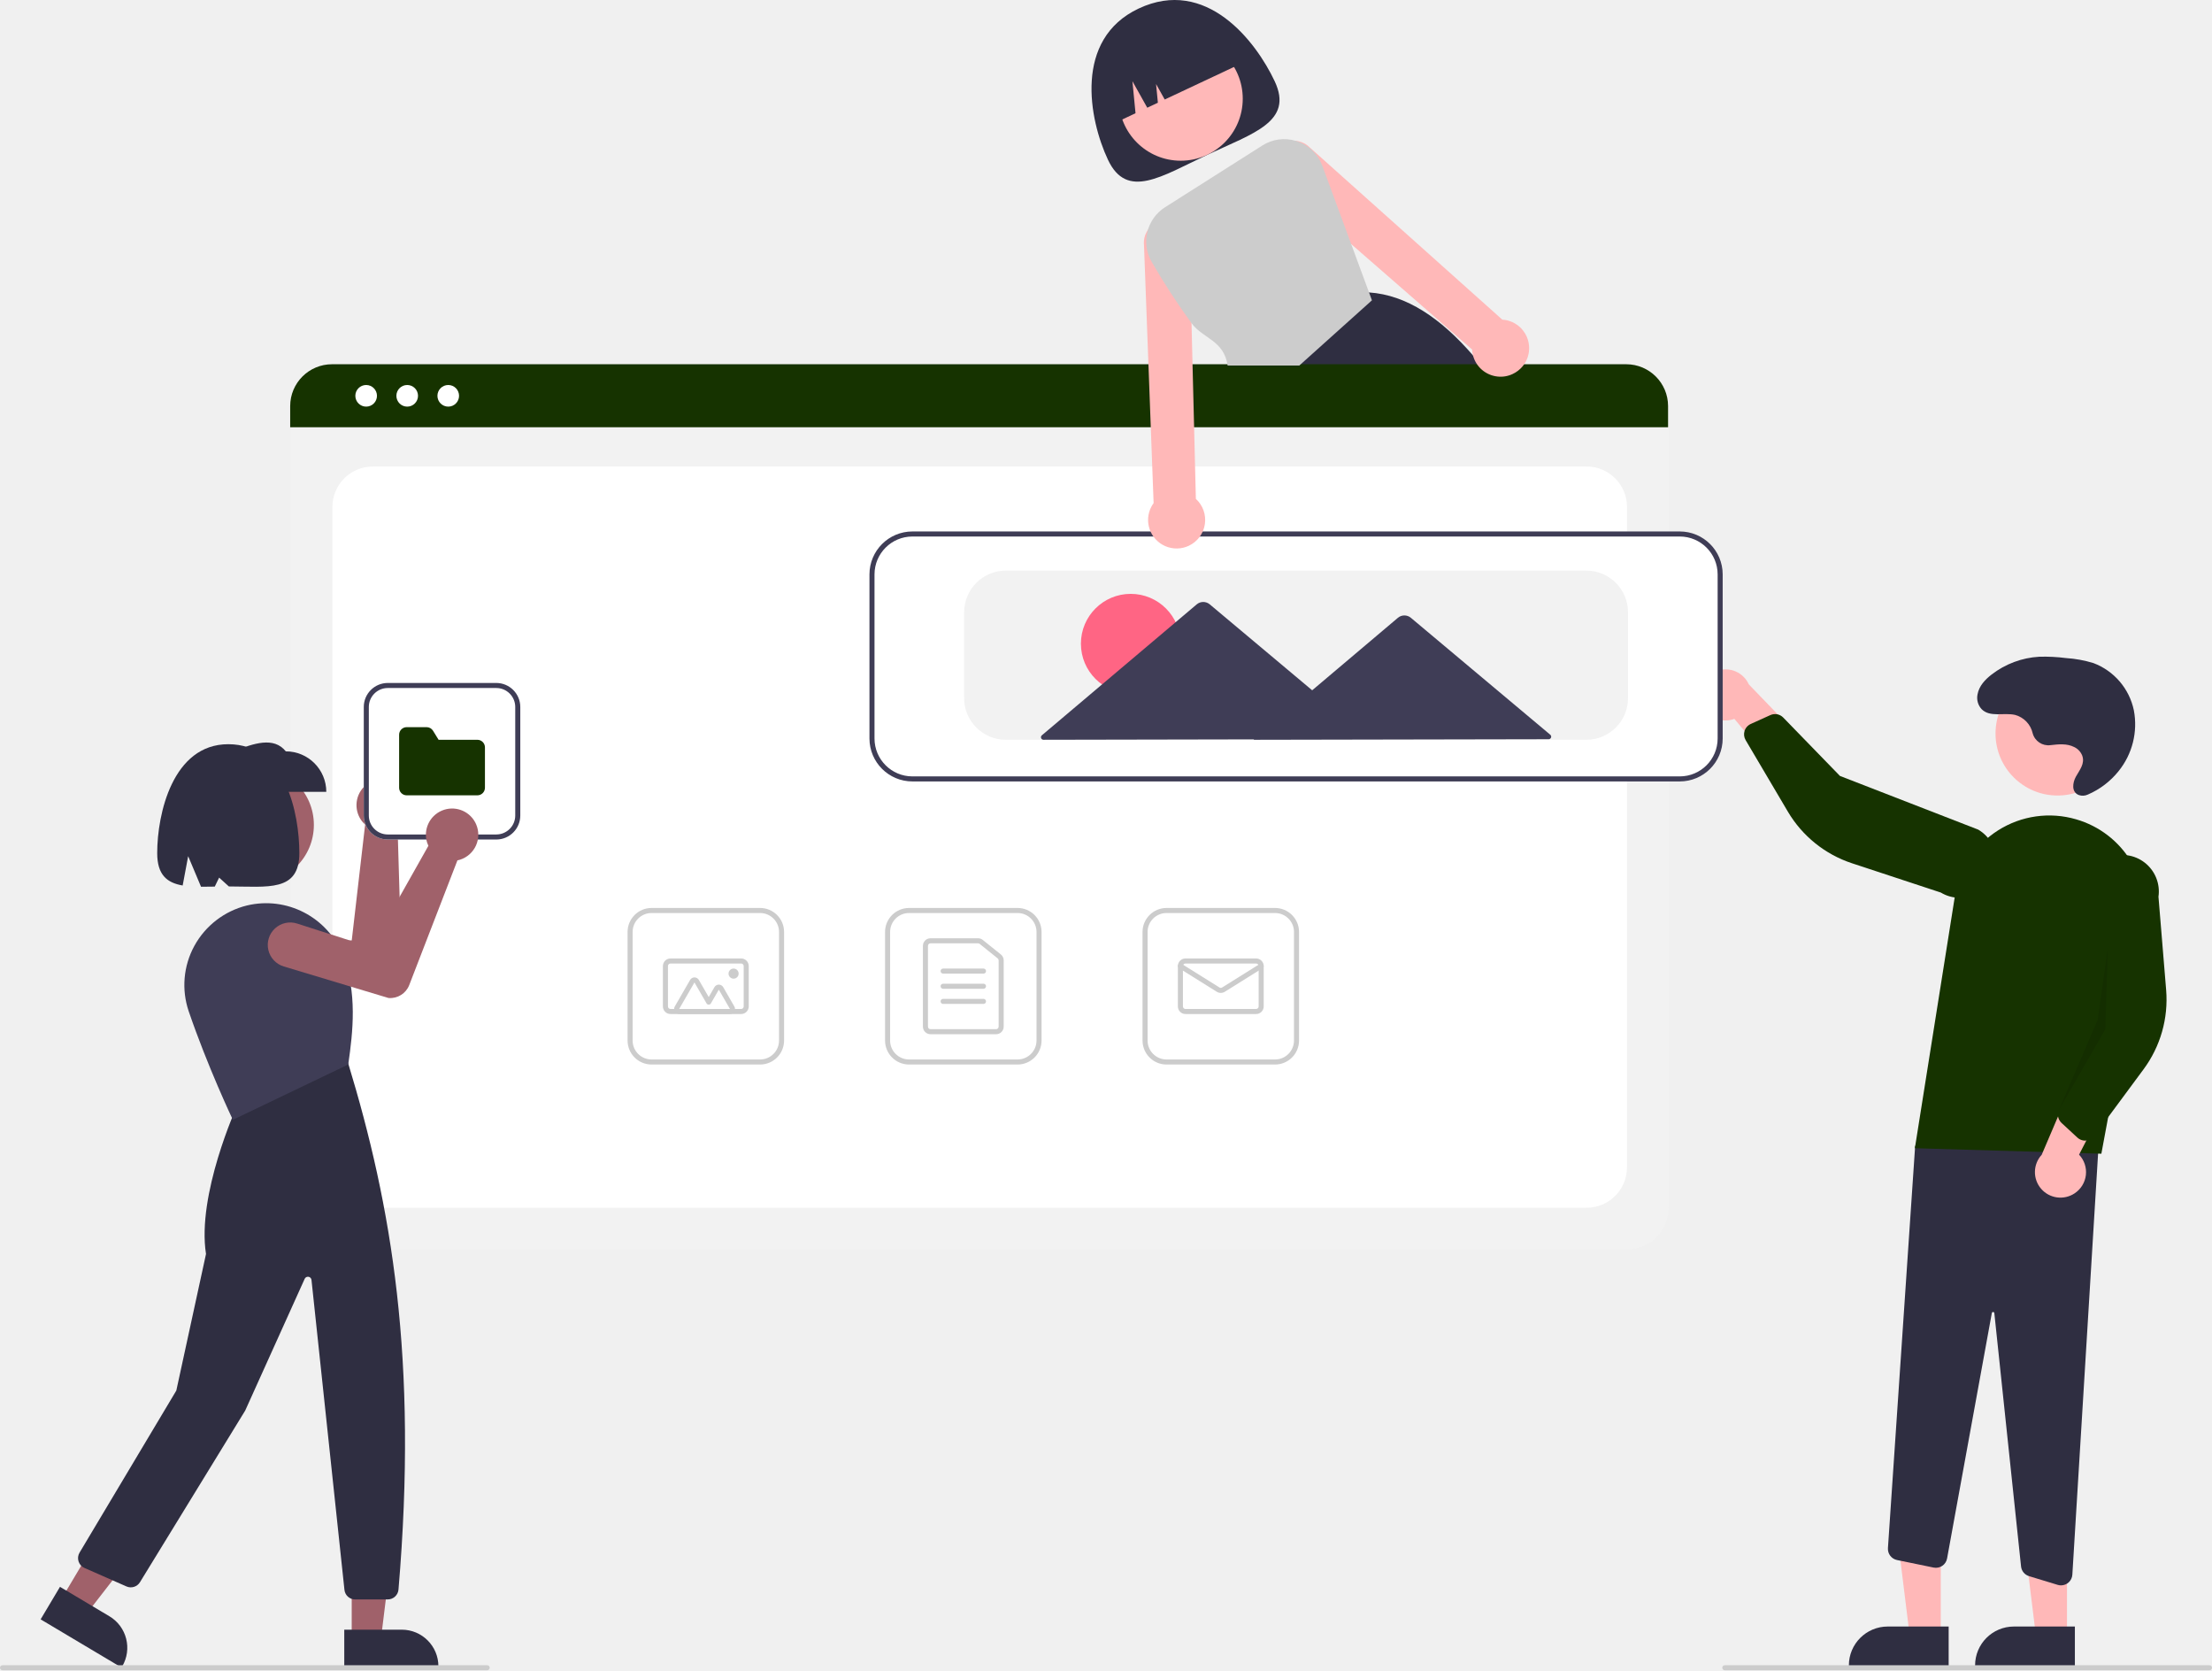
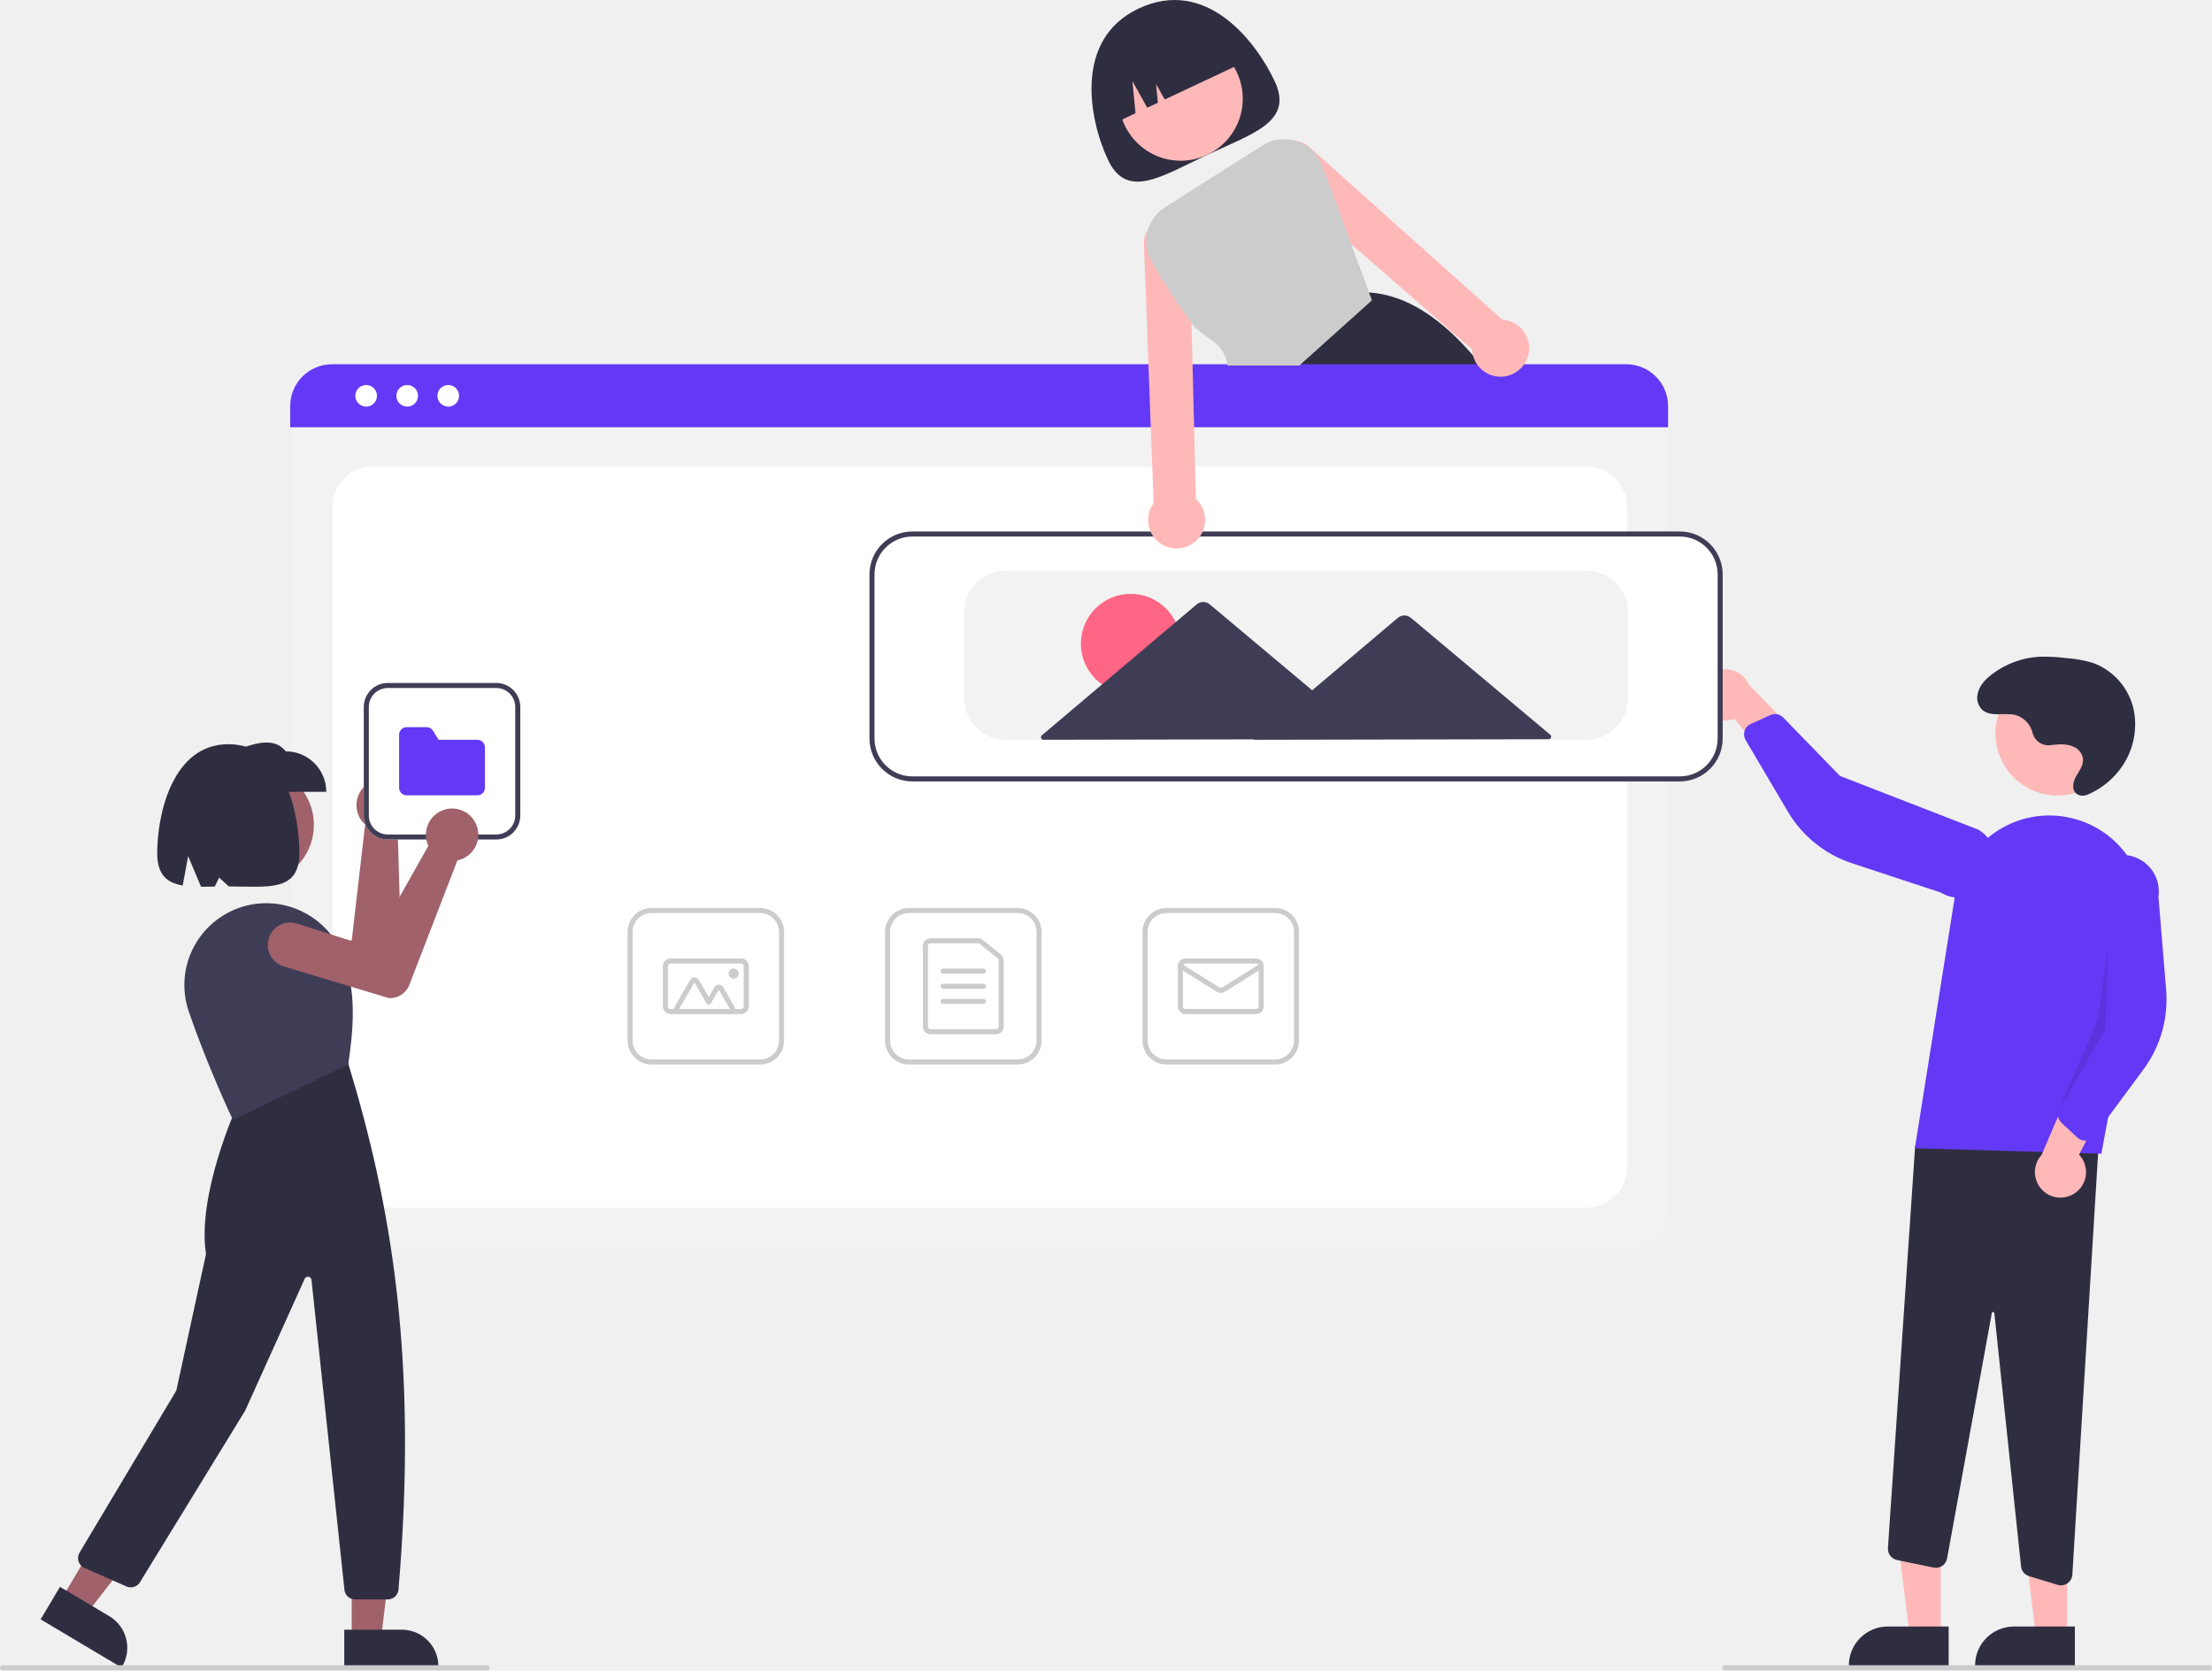
<svg xmlns="http://www.w3.org/2000/svg" data-name="Layer 1" width="876.272" height="661.473" viewBox="0 0 876.272 661.473">
  <path d="M685.834,138.655c7.516,15.995-8.411,20.526-26.655,29.099s-31.898,17.942-39.414,1.947-13.615-47.743,12.195-59.871C658.66,97.284,678.318,122.659,685.834,138.655Z" transform="translate(-180.8642 -106.4605)" fill="#2f2e41" />
  <circle cx="467.746" cy="39.089" r="24.561" fill="#ffb8b8" />
  <path d="M770.29,254.473c-.85-1.11-1.7-2.2-2.56-3.26q-1.665-2.07-3.35-4.01c-12.73-14.69-26.27-23.94-41.18-24.93h-.02l-.22-.02-29.71,28.96-10.1,9.84.22.54,5.45,13.57h95.49A234.834,234.834,0,0,0,770.29,254.473Z" transform="translate(-180.8642 -106.4605)" fill="#2f2e41" />
  <path d="M621.902,155.438l0,0,8.792-4.131-1.225-12.683,5.879,10.496,4.202-1.975-.714-7.399,3.43,6.123,31.224-14.673,0,0a26,26,0,0,0-34.589-12.474l-4.525,2.126A26,26,0,0,0,621.902,155.438Z" transform="translate(-180.8642 -106.4605)" fill="#2f2e41" />
  <path d="M825.39,601.261H312.552a16.519,16.519,0,0,1-16.5-16.5V276.607a12.102,12.102,0,0,1,12.088-12.088H829.593a12.311,12.311,0,0,1,12.297,12.297V584.761A16.519,16.519,0,0,1,825.39,601.261Z" transform="translate(-180.8642 -106.4605)" fill="#f2f2f2" />
  <path d="M328.552,584.761h480.839a16,16,0,0,0,16-16V307.213a16,16,0,0,0-16-16H328.552a16,16,0,0,0-16,16V568.761A16,16,0,0,0,328.552,584.761Z" transform="translate(-180.8642 -106.4605)" fill="#fff" />
-   <path d="M841.66,275.663H295.82v-8.4a16.574,16.574,0,0,1,16.56-16.55H825.1a16.574,16.574,0,0,1,16.56,16.55Z" transform="translate(-180.8642 -106.4605)" fill="#163300" />
+   <path d="M841.66,275.663H295.82v-8.4a16.574,16.574,0,0,1,16.56-16.55H825.1a16.574,16.574,0,0,1,16.56,16.55Z" transform="translate(-180.8642 -106.4605)" fill="#6439f5" />
  <circle cx="145.051" cy="156.752" r="4.283" fill="#fff" />
  <circle cx="161.31" cy="156.752" r="4.283" fill="#fff" />
  <circle cx="177.569" cy="156.752" r="4.283" fill="#fff" />
  <path d="M583.974,528.04h-43a9.511,9.511,0,0,1-9.5-9.5v-43a9.511,9.511,0,0,1,9.5-9.5h43a9.511,9.511,0,0,1,9.5,9.5v43A9.511,9.511,0,0,1,583.974,528.04Zm-43-60a7.508,7.508,0,0,0-7.5,7.5v43a7.508,7.508,0,0,0,7.5,7.5h43a7.508,7.508,0,0,0,7.5-7.5v-43a7.508,7.508,0,0,0-7.5-7.5Z" transform="translate(-180.8642 -106.4605)" fill="#ccc" />
  <path d="M575.474,516.04h-26a3.003,3.003,0,0,1-3-3v-32a3.003,3.003,0,0,1,3-3h18.839a3.007,3.007,0,0,1,1.879.662l7.16,5.754a2.984,2.984,0,0,1,1.121,2.338v26.246A3.003,3.003,0,0,1,575.474,516.04Zm-26-36a1.001,1.001,0,0,0-1,1v32a1.001,1.001,0,0,0,1,1h26a1.001,1.001,0,0,0,1-1v-26.246a.995.995,0,0,0-.374-.779l-7.161-5.754a1.002,1.002,0,0,0-.626-.22Z" transform="translate(-180.8642 -106.4605)" fill="#ccc" />
  <path d="M570.474,492.04h-16a1,1,0,0,1,0-2h16a1,1,0,0,1,0,2Z" transform="translate(-180.8642 -106.4605)" fill="#ccc" />
  <path d="M570.474,498.04h-16a1,1,0,0,1,0-2h16a1,1,0,0,1,0,2Z" transform="translate(-180.8642 -106.4605)" fill="#ccc" />
  <path d="M570.474,504.04h-16a1,1,0,0,1,0-2h16a1,1,0,0,1,0,2Z" transform="translate(-180.8642 -106.4605)" fill="#ccc" />
  <path d="M685.974,528.04h-43a9.511,9.511,0,0,1-9.5-9.5v-43a9.511,9.511,0,0,1,9.5-9.5h43a9.511,9.511,0,0,1,9.5,9.5v43A9.511,9.511,0,0,1,685.974,528.04Zm-43-60a7.508,7.508,0,0,0-7.5,7.5v43a7.508,7.508,0,0,0,7.5,7.5h43a7.508,7.508,0,0,0,7.5-7.5v-43a7.508,7.508,0,0,0-7.5-7.5Z" transform="translate(-180.8642 -106.4605)" fill="#ccc" />
  <path d="M678.474,508.04h-28a3.003,3.003,0,0,1-3-3v-16a3.003,3.003,0,0,1,3-3h28a3.003,3.003,0,0,1,3,3v16A3.003,3.003,0,0,1,678.474,508.04Zm-28-20a1.001,1.001,0,0,0-1,1v16a1.001,1.001,0,0,0,1,1h28a1.001,1.001,0,0,0,1-1v-16a1.001,1.001,0,0,0-1-1Z" transform="translate(-180.8642 -106.4605)" fill="#ccc" />
  <path d="M664.474,499.678a3.003,3.003,0,0,1-1.59-.453l-14.94-9.337a1,1,0,0,1,1.061-1.696l14.94,9.337a1.006,1.006,0,0,0,1.06,0l14.939-9.337a1,1,0,0,1,1.061,1.696l-14.939,9.337A3.004,3.004,0,0,1,664.474,499.678Z" transform="translate(-180.8642 -106.4605)" fill="#ccc" />
  <path d="M481.974,528.04h-43a9.511,9.511,0,0,1-9.5-9.5v-43a9.511,9.511,0,0,1,9.5-9.5h43a9.511,9.511,0,0,1,9.5,9.5v43A9.511,9.511,0,0,1,481.974,528.04Zm-43-60a7.508,7.508,0,0,0-7.5,7.5v43a7.508,7.508,0,0,0,7.5,7.5h43a7.508,7.508,0,0,0,7.5-7.5v-43a7.508,7.508,0,0,0-7.5-7.5Z" transform="translate(-180.8642 -106.4605)" fill="#ccc" />
  <path d="M474.474,508.04h-28a3.003,3.003,0,0,1-3-3v-16a3.003,3.003,0,0,1,3-3h28a3.003,3.003,0,0,1,3,3v16A3.003,3.003,0,0,1,474.474,508.04Zm-28-20a1.001,1.001,0,0,0-1,1v16a1.001,1.001,0,0,0,1,1h28a1.001,1.001,0,0,0,1-1v-16a1.001,1.001,0,0,0-1-1Z" transform="translate(-180.8642 -106.4605)" fill="#ccc" />
  <path d="M470.036,508.04h-20.124a2,2,0,0,1-1.732-3l6.062-10.5a2,2,0,0,1,3.464,0l3.915,6.781,2.268-3.929a2,2,0,0,1,3.464,0l4.415,7.647a2,2,0,0,1-1.732,3Zm0-2h0l-4.415-7.647-3.134,5.429a1.0 1,0,0,1-.866.5h0a1.0 1,0,0,1-.866-.5l-4.781-8.281-6.062,10.5Z" transform="translate(-180.8642 -106.4605)" fill="#ccc" />
  <circle cx="290.61" cy="385.579" r="2" fill="#ccc" />
  <polygon points="768.825 648.15 756.565 648.149 750.733 600.861 768.827 600.862 768.825 648.15" fill="#ffb8b8" />
  <path d="M952.816,766.494l-39.531-.001v-.5a15.386,15.386,0,0,1,15.386-15.386h.001l24.144.001Z" transform="translate(-180.8642 -106.4605)" fill="#2f2e41" />
  <polygon points="818.825 648.15 806.565 648.149 800.733 600.861 818.827 600.862 818.825 648.15" fill="#ffb8b8" />
  <path d="M1002.816,766.494l-39.531-.001v-.5a15.386,15.386,0,0,1,15.386-15.386h.001l24.144.001Z" transform="translate(-180.8642 -106.4605)" fill="#2f2e41" />
  <path d="M996.014,734.111l-11.354-3.454a4.493,4.493,0,0,1-3.166-3.833L970.908,626.498a.48.48,0,0,0-.479-.447.469.469,0,0,0-.51.409l-17.731,97.199a4.5,4.5,0,0,1-5.335,3.6L932.342,724.269a4.516,4.516,0,0,1-3.582-4.712l10.785-159.312,73.138-7.892-10.868,177.727a4.505,4.505,0,0,1-4.484,4.228A4.526,4.526,0,0,1,996.014,734.111Z" transform="translate(-180.8642 -106.4605)" fill="#2f2e41" />
  <circle cx="815.08" cy="290.487" r="24.561" fill="#ffb8b8" />
-   <path d="M939.433,561.18l15.858-99.851a37.857,37.857,0,0,1,48.005-30.399h0a37.743,37.743,0,0,1,26.601,43.262l-16.591,89.172Z" transform="translate(-180.8642 -106.4605)" fill="#163300" />
+   <path d="M939.433,561.18l15.858-99.851a37.857,37.857,0,0,1,48.005-30.399h0a37.743,37.743,0,0,1,26.601,43.262l-16.591,89.172Z" transform="translate(-180.8642 -106.4605)" fill="#6439f5" />
  <path d="M1002.725,579.046a10.056,10.056,0,0,0,1.747-15.32l16.396-31.751-18.465,1.97-12.739,29.849a10.11,10.11,0,0,0,13.061,15.251Z" transform="translate(-180.8642 -106.4605)" fill="#ffb8b8" />
-   <path d="M1006.236,558.126a4.506,4.506,0,0,1-2.426-1.151l-6.273-5.797a4.515,4.515,0,0,1-1.092-5.054l12.537-29.718-1.779-58.72a14.497,14.497,0,1,1,28.727,3.919l3.041,36.912a46.373,46.373,0,0,1-8.938,31.397l-19.552,26.432a4.505,4.505,0,0,1-3.195,1.804A4.455,4.455,0,0,1,1006.236,558.126Z" transform="translate(-180.8642 -106.4605)" fill="#163300" />
+   <path d="M1006.236,558.126a4.506,4.506,0,0,1-2.426-1.151l-6.273-5.797a4.515,4.515,0,0,1-1.092-5.054l12.537-29.718-1.779-58.72a14.497,14.497,0,1,1,28.727,3.919l3.041,36.912a46.373,46.373,0,0,1-8.938,31.397l-19.552,26.432a4.505,4.505,0,0,1-3.195,1.804A4.455,4.455,0,0,1,1006.236,558.126Z" transform="translate(-180.8642 -106.4605)" fill="#6439f5" />
  <path d="M854.505,383.566a10.056,10.056,0,0,0,13.426,7.582l22.846,27.478,5.385-17.772-22.52-23.369a10.11,10.11,0,0,0-19.137,6.081Z" transform="translate(-180.8642 -106.4605)" fill="#ffb8b8" />
-   <path d="M872.401,394.955a4.506,4.506,0,0,1,2.006-1.786l7.784-3.517a4.515,4.515,0,0,1,5.08.965l22.478,23.132,54.766,21.257a14.497,14.497,0,1,1-14.809,24.926l-35.177-11.592a46.374,46.374,0,0,1-25.427-20.472l-16.717-28.31a4.505,4.505,0,0,1-.415-3.646A4.454,4.454,0,0,1,872.401,394.955Z" transform="translate(-180.8642 -106.4605)" fill="#163300" />
+   <path d="M872.401,394.955a4.506,4.506,0,0,1,2.006-1.786l7.784-3.517a4.515,4.515,0,0,1,5.08.965l22.478,23.132,54.766,21.257a14.497,14.497,0,1,1-14.809,24.926l-35.177-11.592a46.374,46.374,0,0,1-25.427-20.472l-16.717-28.31a4.505,4.505,0,0,1-.415-3.646A4.454,4.454,0,0,1,872.401,394.955Z" transform="translate(-180.8642 -106.4605)" fill="#6439f5" />
  <polygon points="835.002 375.652 834.002 407.652 815.58 439.663 830.962 403.99 835.002 375.652" opacity="0.1" />
  <path d="M993.13,401.563a6.423,6.423,0,0,1-7.031-4.702,9.764,9.764,0,0,0-6.951-7.274c-4.505-1.029-10.012,1.091-13.314-2.322a6.637,6.637,0,0,1-1.575-5.842c.608-3.317,2.981-5.823,5.563-7.827a34.062,34.062,0,0,1,18.866-7.051,67.677,67.677,0,0,1,10.621.528,47.009,47.009,0,0,1,10.864,1.985,25.576,25.576,0,0,1,16.002,18.68,29.528,29.528,0,0,1-6.057,24.13,31.702,31.702,0,0,1-12.161,9.259,4.744,4.744,0,0,1-3.606.183c-2.957-1.176-2.474-4.839-1.126-7.283,1.443-2.615,3.663-5.146,2.503-8.329a6.302,6.302,0,0,0-3.127-3.366c-2.94-1.499-6.228-1.145-9.389-.78Z" transform="translate(-180.8642 -106.4605)" fill="#2f2e41" />
  <path d="M846.297,415.433h-304a16.519,16.519,0,0,1-16.5-16.5v-65a16.519,16.519,0,0,1,16.5-16.5h304a16.519,16.519,0,0,1,16.5,16.5v65A16.519,16.519,0,0,1,846.297,415.433Z" transform="translate(-180.8642 -106.4605)" fill="#fff" />
  <path d="M846.297,415.933h-304a17.019,17.019,0,0,1-17-17v-65a17.019,17.019,0,0,1,17-17h304a17.019,17.019,0,0,1,17,17v65A17.019,17.019,0,0,1,846.297,415.933Zm-304-97a15.017,15.017,0,0,0-15,15v65a15.017,15.017,0,0,0,15,15h304a15.017,15.017,0,0,0,15-15v-65a15.017,15.017,0,0,0-15-15Z" transform="translate(-180.8642 -106.4605)" fill="#3f3d56" />
  <path d="M809.297,399.433h-230a16.519,16.519,0,0,1-16.5-16.5v-34a16.519,16.519,0,0,1,16.5-16.5h230a16.519,16.519,0,0,1,16.5,16.5v34A16.519,16.519,0,0,1,809.297,399.433Z" transform="translate(-180.8642 -106.4605)" fill="#f2f2f2" />
  <circle cx="447.928" cy="254.915" r="19.732" fill="#ff6584" />
  <path d="M795.004,397.442l-27.853-23.36-27.372-22.956a4,4,0,0,0-5.153.01l-27.283,23.062-6.664,5.633-10.048-8.427-30.537-25.611a4,4,0,0,0-5.152.01l-30.438,25.728-30.917,26.133a1.0 1,0,0,0,.647,1.764l63.387-.122,20.064-.039-.196.166,59.808-.115,57.067-.11A1.0 1,0,0,0,795.004,397.442Z" transform="translate(-180.8642 -106.4605)" fill="#3f3d56" />
  <path d="M1056.136,767.933h-192a1,1,0,0,1,0-2h192a1,1,0,0,1,0,2Z" transform="translate(-180.8642 -106.4605)" fill="#ccc" />
  <path d="M784.92,238.373a11.221,11.221,0,0,0-7.25-5.1,10.301,10.301,0,0,0-1.66-.21l-76.19-68.12a9.015,9.015,0,0,0-5.63-2.69,7.67,7.67,0,0,0-1.27-.04,9.055,9.055,0,0,0-5.96,15.48l29.17,25.43,47.9,41.75a11.916,11.916,0,0,0,.35,2.33,11.266,11.266,0,0,0,9.67,8.37,11.092,11.092,0,0,0,6.05-1,11.407,11.407,0,0,0,3.88-2.97c.11-.13.21-.25.31-.39a11.293,11.293,0,0,0,.63-12.84Z" transform="translate(-180.8642 -106.4605)" fill="#ffb8b8" />
  <path d="M654.6,304.023l-.71-28.86-.6-23.95-.41-16.76-.81-32.67a9.046,9.046,0,0,0-15.71-5.25,6.923,6.923,0,0,0-.75.96,8.936,8.936,0,0,0-1.56,6.05l1.78,47.67.89,23.95,1.14,30.55a12.047,12.047,0,0,0-.89,1.41,11.248,11.248,0,0,0-.71,8.84,11.311,11.311,0,0,0,15.56,6.63,11.301,11.301,0,0,0,2.78-18.57Z" transform="translate(-180.8642 -106.4605)" fill="#ffb8b8" />
  <path d="M723.201,222.273l-7.07-19.15-11.44-31.02a16.006,16.006,0,0,0-9.95-9.68c-.18-.06-.37-.12-.55-.17a15.984,15.984,0,0,0-13.24,1.82l-38.53,24.44a16.093,16.093,0,0,0-5.27,21.75,276.323,276.323,0,0,0,15.73,24.19c4.49,6.11,12.85,6.76,14.3,16.76h28.41l28.76-25.82Z" transform="translate(-180.8642 -106.4605)" fill="#ccc" />
  <circle cx="101.165" cy="326.682" r="23.172" fill="#a0616a" />
  <path d="M338.916,417.193q.343.273.664.578a10.38,10.38,0,0,1-.417,15.484,9.722,9.722,0,0,1-.814.613l1.568,52.945a8.061,8.061,0,0,1-5.545,7.867l-.096.021-42.989,4.578a8.899,8.899,0,1,1-1.722-17.713l30.644-2.699,5.3-45.851a9.876,9.876,0,0,1-.972-.99,10.38,10.38,0,0,1,14.378-14.833Z" transform="translate(-180.8642 -106.4605)" fill="#a0616a" />
  <polygon points="139.328 649.174 150.895 649.174 156.397 604.561 139.326 604.561 139.328 649.174" fill="#a0616a" />
  <path d="M317.242,751.858l22.778-.001h.001a14.516,14.516,0,0,1,14.516,14.516v.472l-37.294.001Z" transform="translate(-180.8642 -106.4605)" fill="#2f2e41" />
  <polygon points="24.366 633.182 34.304 639.099 61.857 603.582 47.189 594.849 24.366 633.182" fill="#a0616a" />
  <path d="M204.627,734.889l19.572,11.653.001 0a14.516,14.516,0,0,1,5.046,19.899l-.241.405L196.96,747.767Z" transform="translate(-180.8642 -106.4605)" fill="#2f2e41" />
  <path d="M334.488,739.877H321.536a4.238,4.238,0,0,1-4.221-3.797L304.258,613.343a1.415,1.415,0,0,0-2.697-.433l-23.555,52.159-41.704,68.003a4.266,4.266,0,0,1-5.329,1.666l-16.66-7.33a4.247,4.247,0,0,1-1.935-6.064l38.337-64.192,11.758-54.085c-3.698-23.455,12.155-58.326,12.316-58.676l.079-.17,43.668-17.068.219.268c17.221,56.514,27.715,117.332,19.967,208.568A4.274,4.274,0,0,1,334.488,739.877Z" transform="translate(-180.8642 -106.4605)" fill="#2f2e41" />
  <path d="M273.107,549.934l-.203-.427c-.097-.205-9.807-20.684-17.292-42.571a32.285,32.285,0,0,1,2.239-25.873,32.637,32.637,0,0,1,20.813-16.004h0A32.677,32.677,0,0,1,316.591,484.627c5.937,14.847,4.045,30.695,2.264,43.157l-.035.25-.227.109Z" transform="translate(-180.8642 -106.4605)" fill="#3f3d56" />
  <path d="M310.124,420.054H273.33V404.015c8.076-3.208,15.978-5.937,20.756,0a16.038,16.038,0,0,1,16.038,16.038Z" transform="translate(-180.8642 -106.4605)" fill="#2f2e41" />
  <path d="M271.293,401.185c-21.996,0-28.153,27.571-28.153,43.126,0,8.674,3.923,11.777,10.088,12.827l2.177-11.611,5.099,12.111c1.732.009,3.551-.025,5.437-.06l1.729-3.56,3.855,3.496c15.441.023,27.921,2.274,27.921-13.203C299.445,428.756,294.046,401.185,271.293,401.185Z" transform="translate(-180.8642 -106.4605)" fill="#2f2e41" />
  <path d="M373.864,767.933h-192a1,1,0,1,1,0-2h192a1,1,0,0,1,0,2Z" transform="translate(-180.8642 -106.4605)" fill="#ccc" />
  <path d="M377.474,438.933h-43a9.511,9.511,0,0,1-9.5-9.5v-43a9.511,9.511,0,0,1,9.5-9.5h43a9.511,9.511,0,0,1,9.5,9.5v43A9.511,9.511,0,0,1,377.474,438.933Z" transform="translate(-180.8642 -106.4605)" fill="#fff" />
  <path d="M377.474,438.933h-43a9.511,9.511,0,0,1-9.5-9.5v-43a9.511,9.511,0,0,1,9.5-9.5h43a9.511,9.511,0,0,1,9.5,9.5v43A9.511,9.511,0,0,1,377.474,438.933Zm-43-60a7.508,7.508,0,0,0-7.5,7.5v43a7.508,7.508,0,0,0,7.5,7.5h43a7.508,7.508,0,0,0,7.5-7.5v-43a7.508,7.508,0,0,0-7.5-7.5Z" transform="translate(-180.8642 -106.4605)" fill="#3f3d56" />
-   <path d="M369.974,421.433h-28a3.003,3.003,0,0,1-3-3v-21a3.003,3.003,0,0,1,3-3h7.882a2.981,2.981,0,0,1,2.555,1.427l2.198,3.573h15.364a3.003,3.003,0,0,1,3,3v16A3.003,3.003,0,0,1,369.974,421.433Z" transform="translate(-180.8642 -106.4605)" fill="#163300" />
+   <path d="M369.974,421.433h-28a3.003,3.003,0,0,1-3-3v-21a3.003,3.003,0,0,1,3-3h7.882a2.981,2.981,0,0,1,2.555,1.427l2.198,3.573h15.364a3.003,3.003,0,0,1,3,3v16A3.003,3.003,0,0,1,369.974,421.433Z" transform="translate(-180.8642 -106.4605)" fill="#6439f5" />
  <path d="M369.064,432.042q.21.384.388.79a10.38,10.38,0,0,1-6.393,14.109,9.72,9.72,0,0,1-.988.25l-19.099,49.405a8.061,8.061,0,0,1-8.163,5.099l-.096-.018-41.397-12.462a8.899,8.899,0,1,1,5.286-16.993l29.29,9.404,22.676-40.202a9.876,9.876,0,0,1-.511-1.289,10.38,10.38,0,0,1,19.007-8.091Z" transform="translate(-180.8642 -106.4605)" fill="#a0616a" />
</svg>
